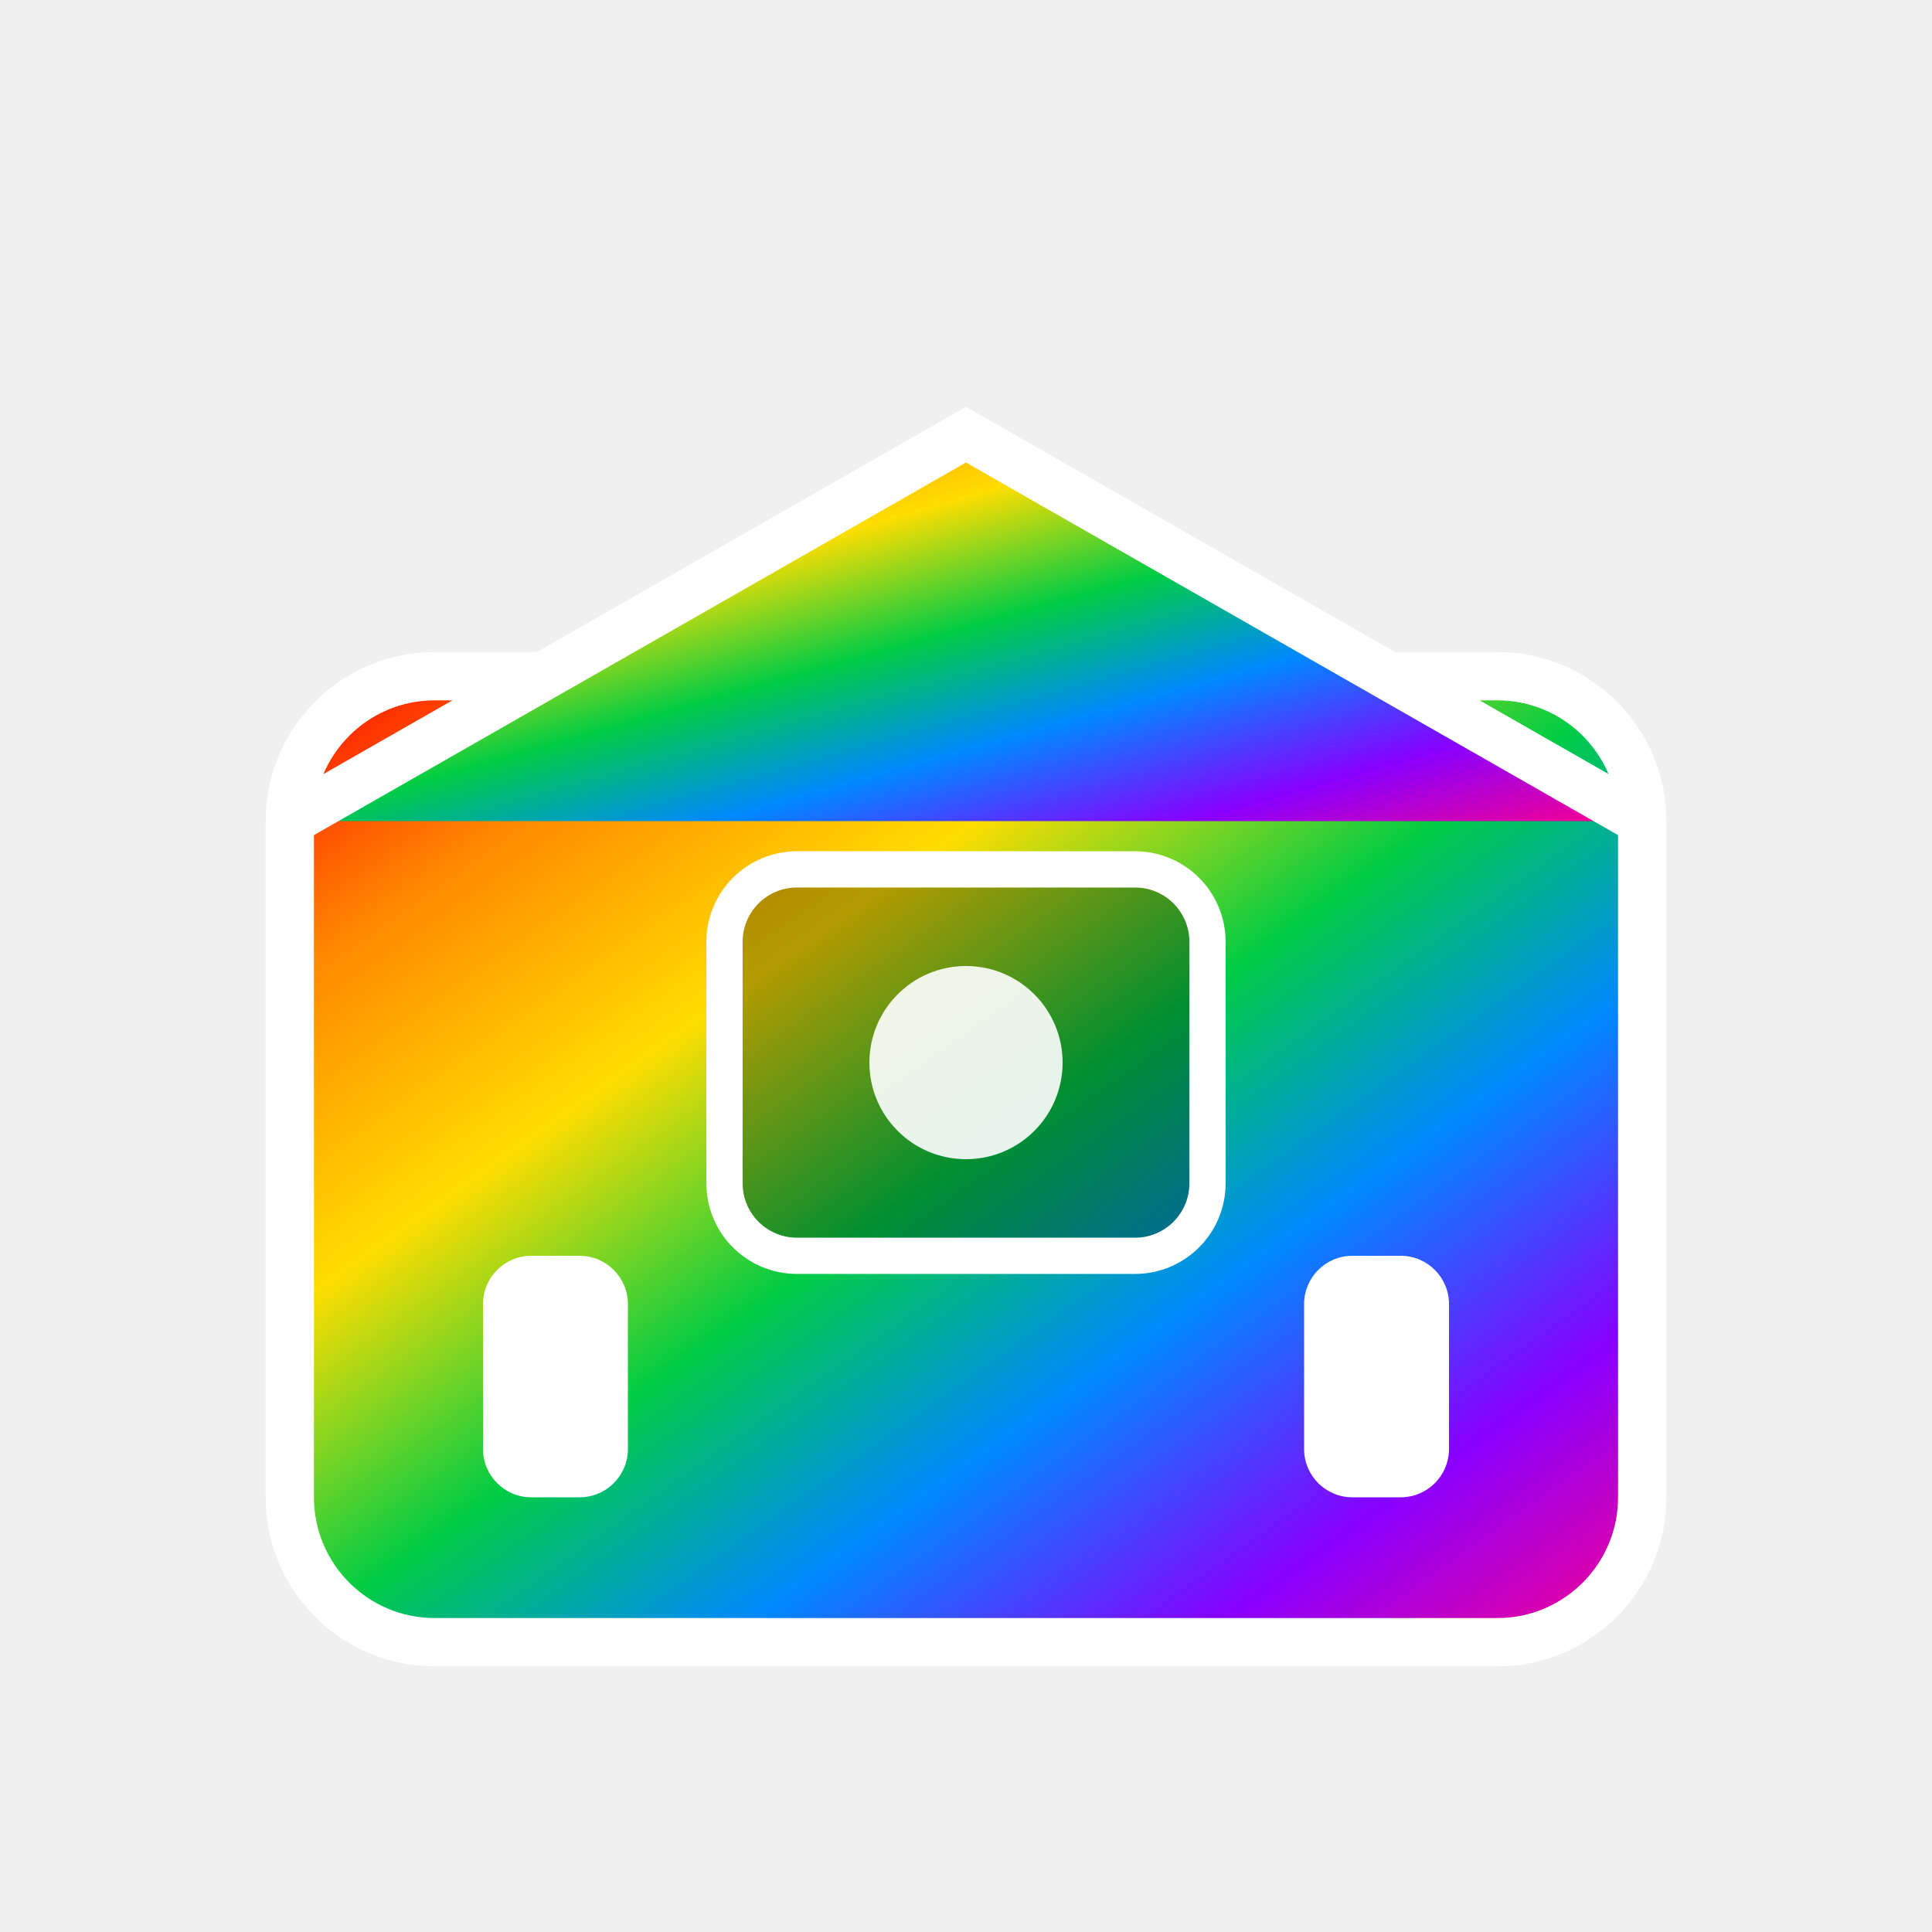
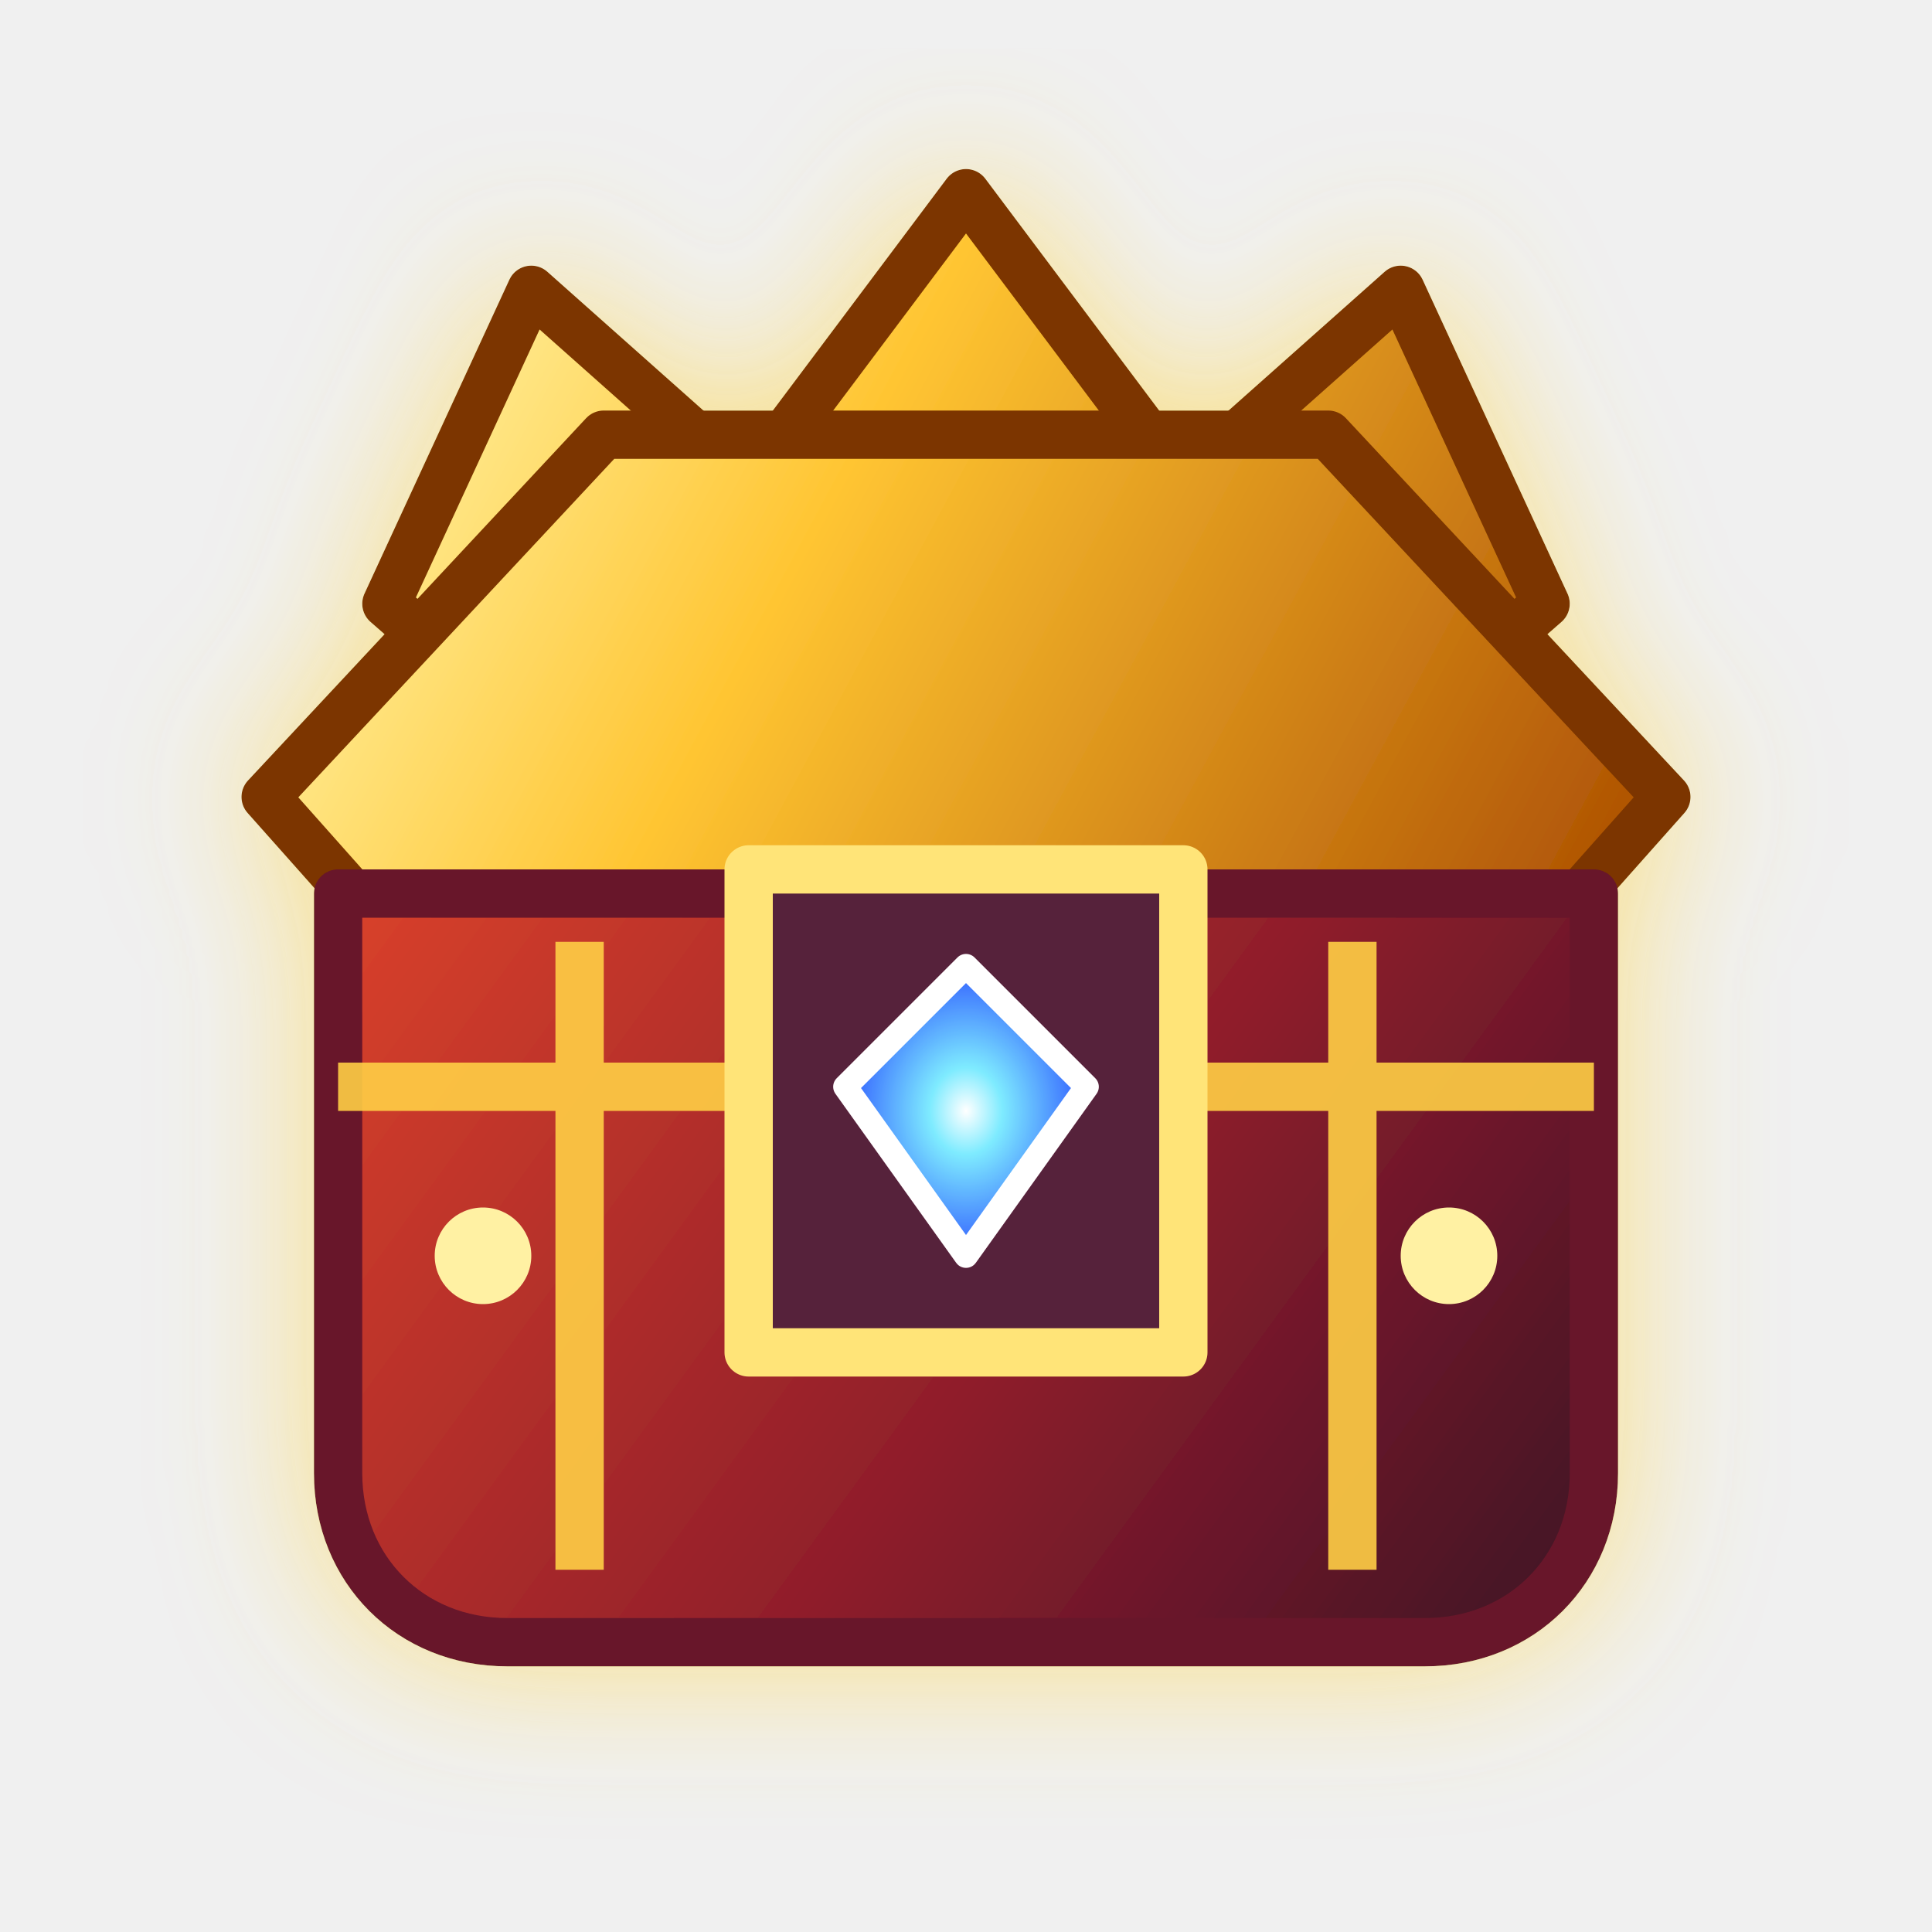
- <svg xmlns="http://www.w3.org/2000/svg" viewBox="0 0 80 80">
+ <svg xmlns="http://www.w3.org/2000/svg" viewBox="0 0 80 80" fill="none" aria-hidden="true">
  <defs>
-     <linearGradient id="lg-grad" x1="0%" y1="0%" x2="100%" y2="100%">
-       <stop offset="0%" stop-color="#ff0000" />
-       <stop offset="16%" stop-color="#ff8800" />
-       <stop offset="33%" stop-color="#ffdd00" />
-       <stop offset="50%" stop-color="#00cc44" />
-       <stop offset="66%" stop-color="#0088ff" />
-       <stop offset="83%" stop-color="#8800ff" />
-       <stop offset="100%" stop-color="#ff0088" />
-       <animateTransform attributeName="gradientTransform" type="rotate" from="0 0.5 0.5" to="360 0.5 0.5" dur="4s" repeatCount="indefinite" />
+     <linearGradient id="l-gold" x1="14" y1="15" x2="66" y2="43" gradientUnits="userSpaceOnUse">
+       <stop stop-color="#FFF4A8" />
+       <stop offset=".35" stop-color="#FFC532" />
+       <stop offset="1" stop-color="#A94B00" />
    </linearGradient>
+     <linearGradient id="l-face" x1="16" y1="35" x2="64" y2="70" gradientUnits="userSpaceOnUse">
+       <stop stop-color="#D9412C" />
+       <stop offset=".55" stop-color="#8F1E2C" />
+       <stop offset="1" stop-color="#3D1026" />
+     </linearGradient>
+     <radialGradient id="l-gem">
+       <stop stop-color="#FFF" />
+       <stop offset=".3" stop-color="#7EEBFF" />
+       <stop offset="1" stop-color="#315DFF" />
+     </radialGradient>
+     <filter id="l-glow" x="-2" y="2" width="84" height="78" filterUnits="userSpaceOnUse">
+       <feDropShadow dx="0" dy="4" stdDeviation="3" flood-color="#29070B" flood-opacity=".6" />
+       <feDropShadow dx="0" dy="0" stdDeviation="3" flood-color="#FFD84D" flood-opacity=".65" />
+     </filter>
  </defs>
-   <rect x="12" y="28" width="56" height="40" rx="6" fill="url(#lg-grad)" stroke="#fff" stroke-width="2" />
-   <path d="M12 34 L40 18 L68 34" fill="url(#lg-grad)" stroke="#fff" stroke-width="2" />
-   <rect x="30" y="36" width="20" height="16" rx="3" fill="rgba(0,0,0,0.3)" stroke="#fff" stroke-width="1.5" />
-   <circle cx="40" cy="44" r="4" fill="#fff" opacity="0.9" />
-   <rect x="20" y="52" width="6" height="10" rx="2" fill="#fff" />
-   <rect x="54" y="52" width="6" height="10" rx="2" fill="#fff" />
+   <g filter="url(#l-glow)" stroke-linejoin="round">
+     <path d="M16 25 22 12l9 8 9-12 9 12 9-8 6 13-8 7H24l-8-7Z" fill="url(#l-gold)" stroke="#7B3500" stroke-width="2" />
+     <path d="M11 33 25 18h30l14 15-8 9H19l-8-9Z" fill="url(#l-gold)" stroke="#7B3500" stroke-width="2" />
+     <path d="M14 37h52v24c0 4-3 7-7 7H21c-4 0-7-3-7-7V37Z" fill="url(#l-face)" stroke="#681629" stroke-width="2" />
+     <path d="M14 45h52M24 39v26M56 39v26" stroke="#FFCE45" stroke-width="2" opacity=".9" />
+     <path d="M31 36h18v20H31z" fill="#57203A" stroke="#FFE478" stroke-width="2" />
+     <path d="m40 40 5 5-5 7-5-7 5-5Z" fill="url(#l-gem)" stroke="#FFF" stroke-width="1" />
+     <circle cx="20" cy="52" r="2" fill="#FFF1A3" />
+     <circle cx="60" cy="52" r="2" fill="#FFF1A3" />
+   </g>
</svg>
